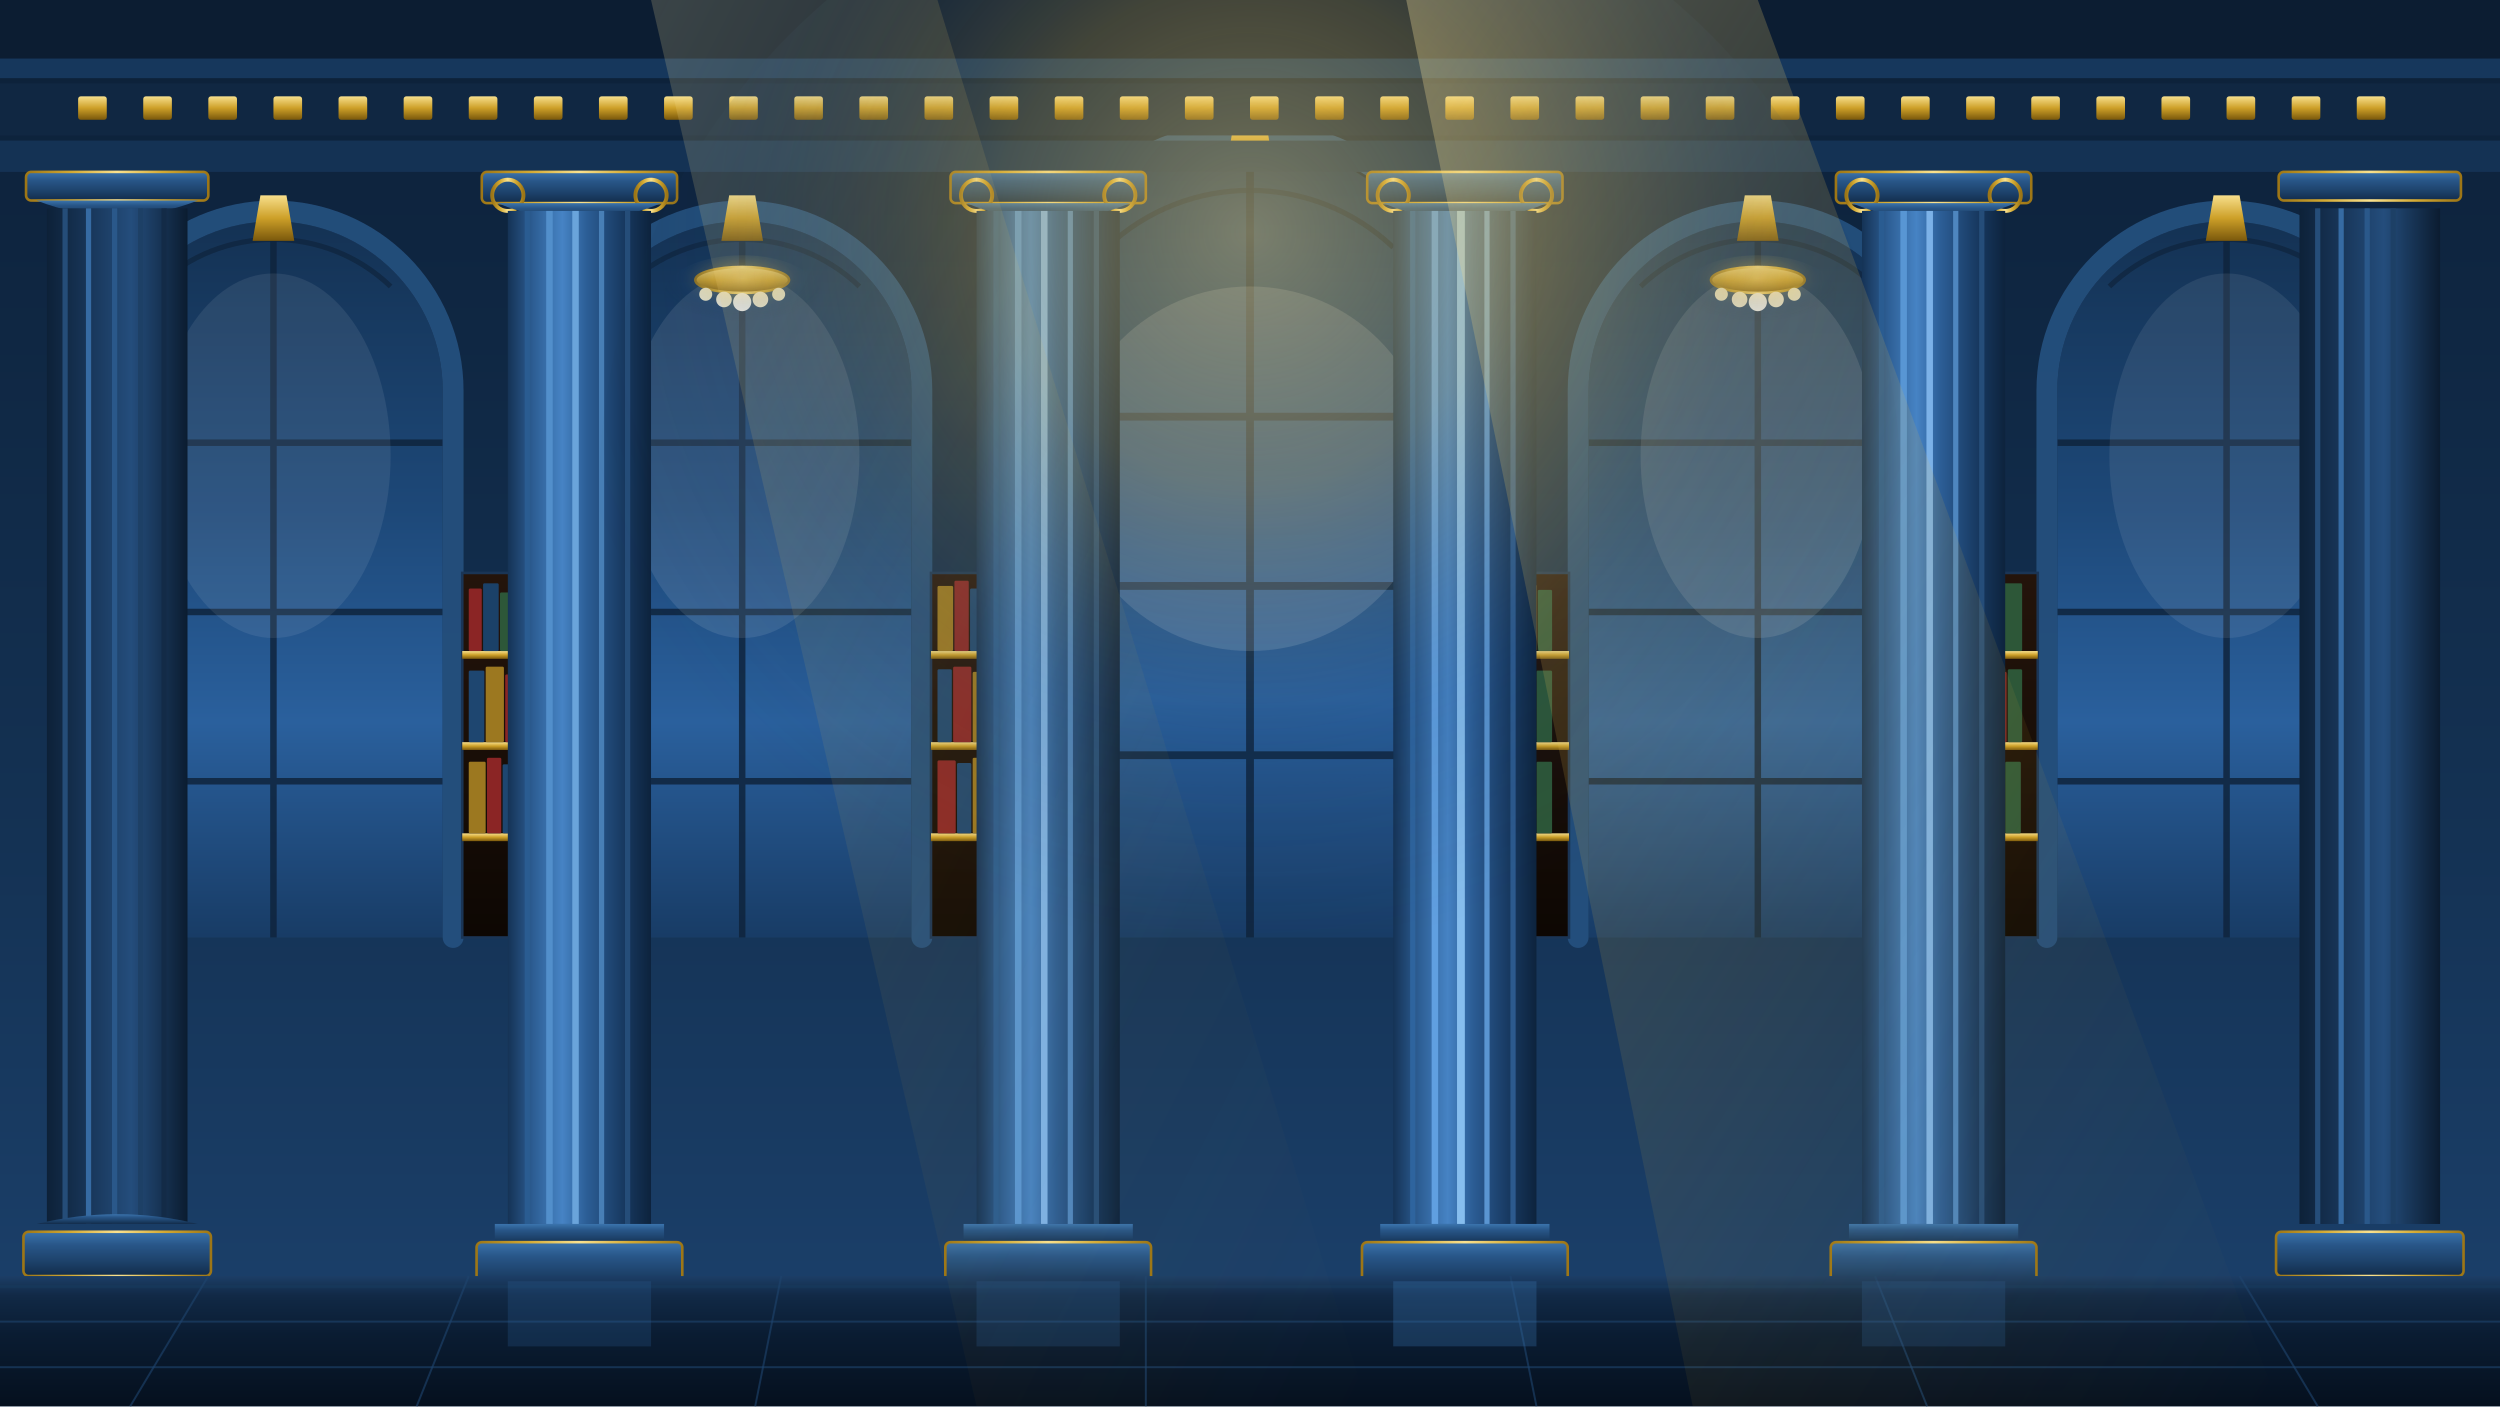
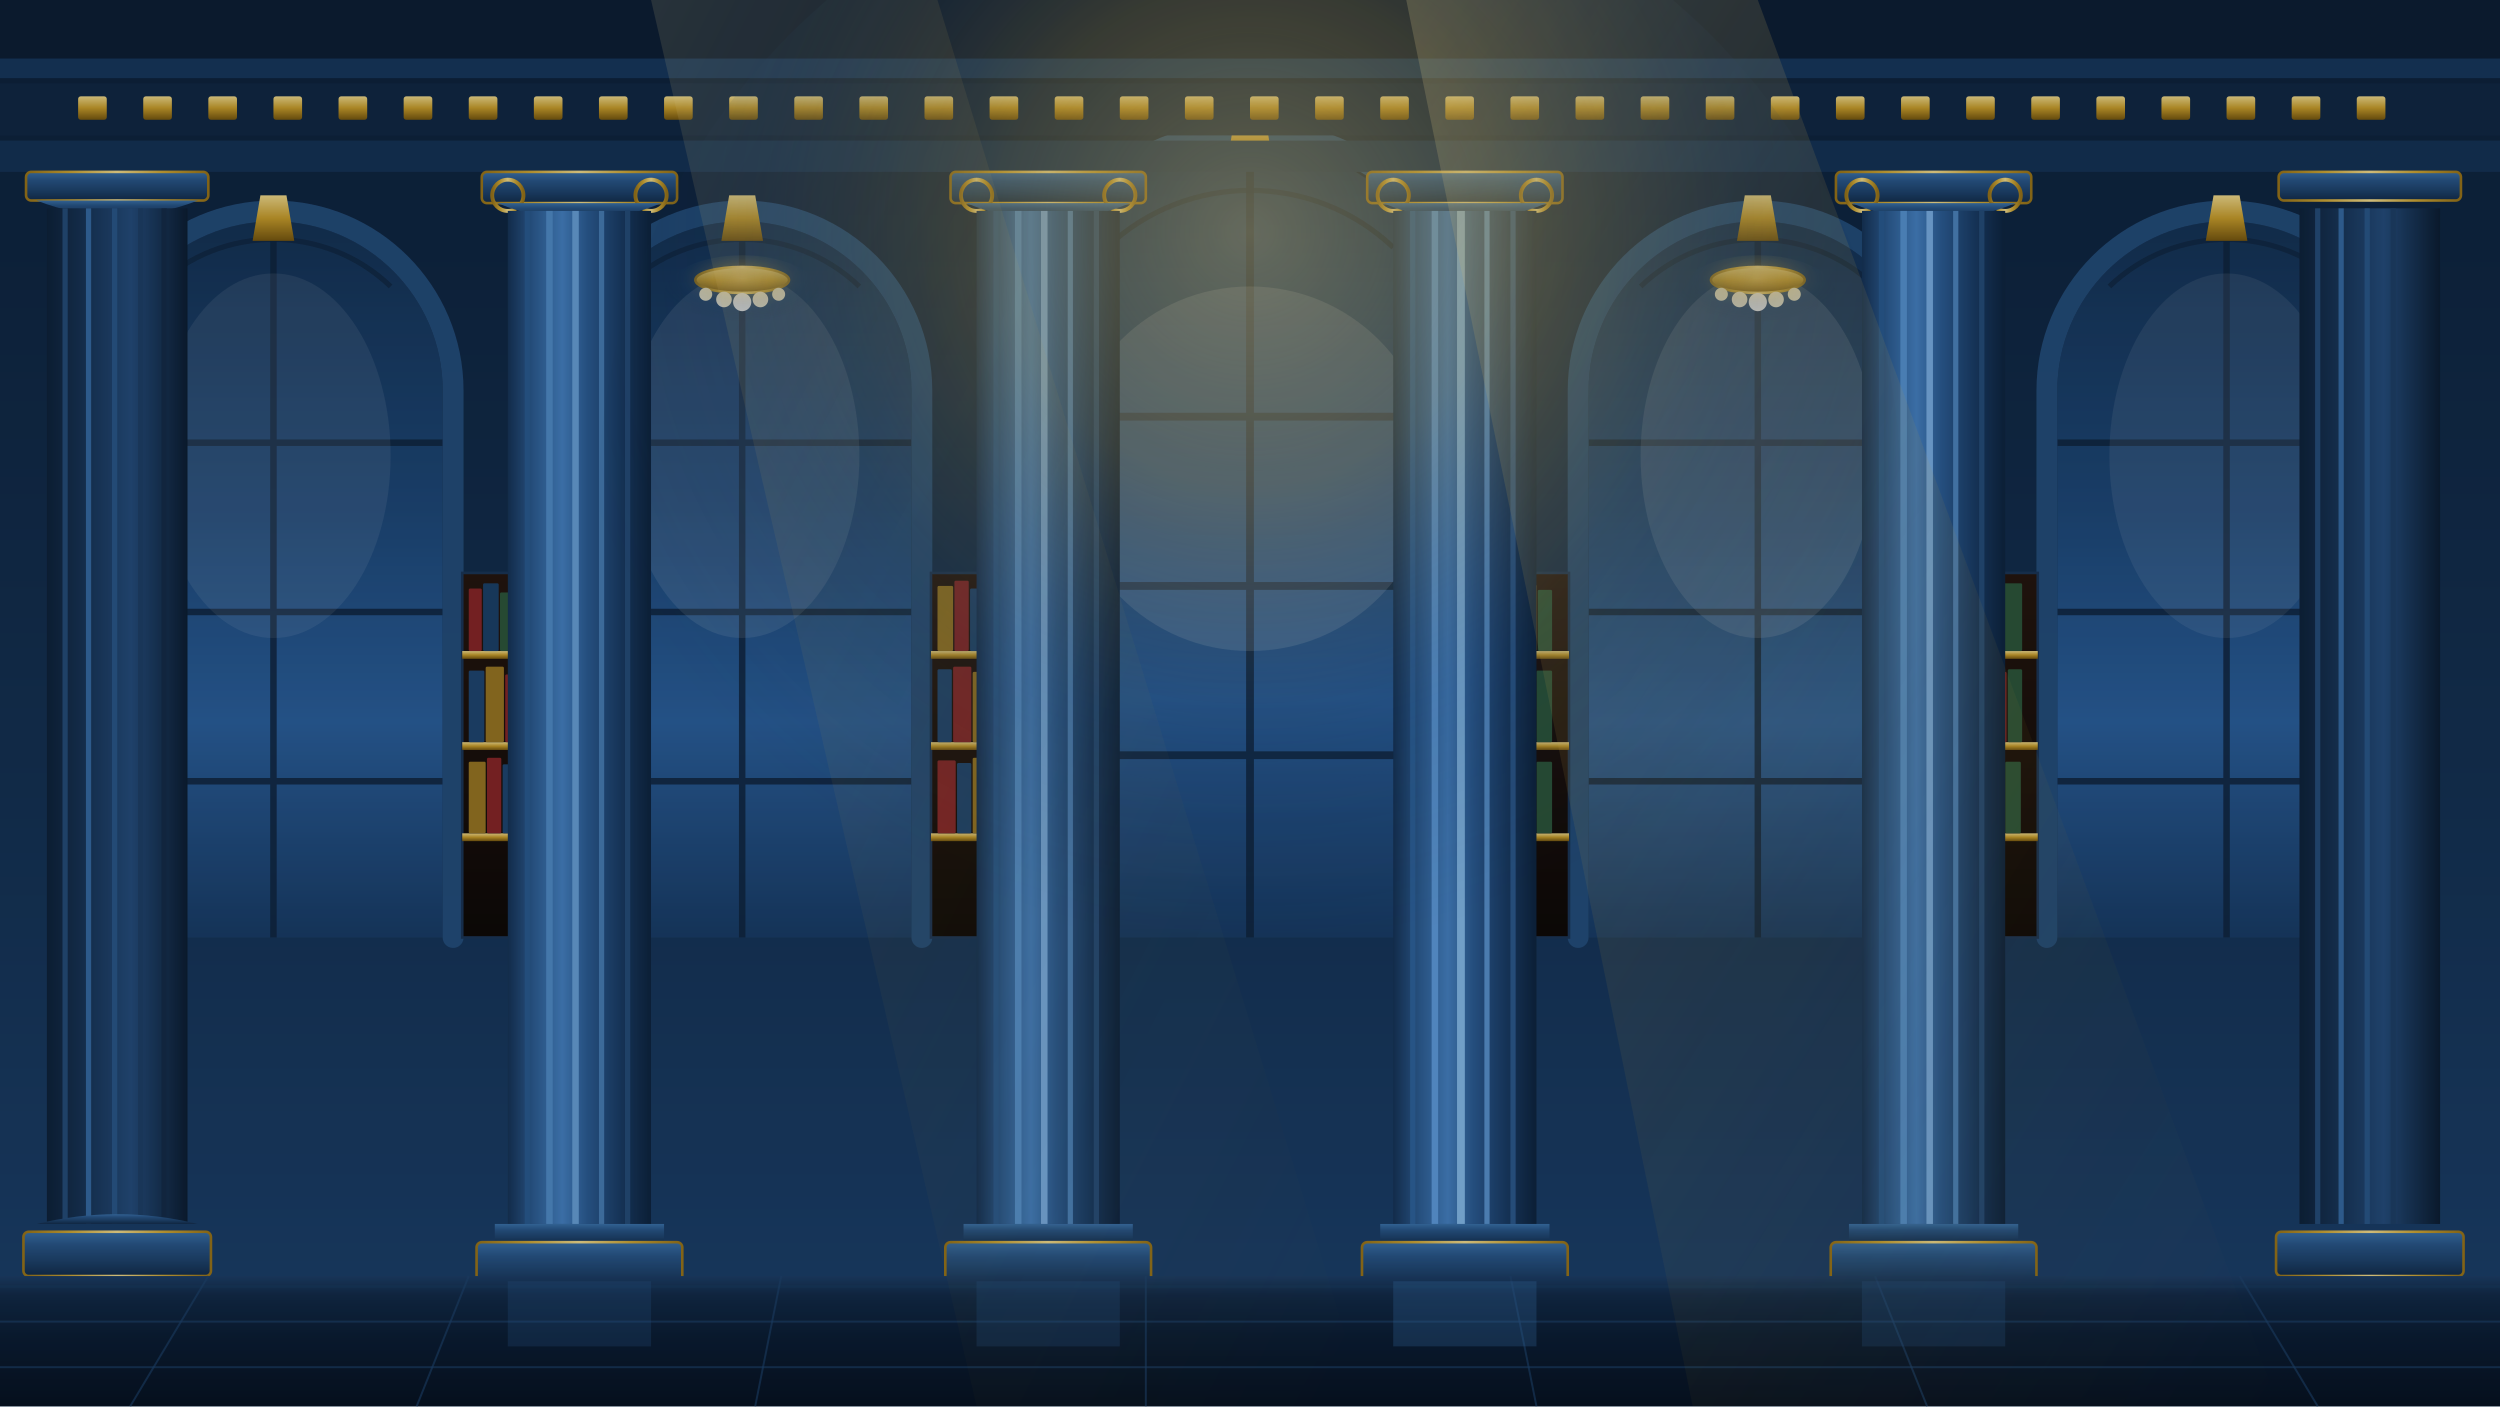
<svg xmlns="http://www.w3.org/2000/svg" viewBox="0 0 1920 1080" width="1920" height="1080">
  <defs>
    <linearGradient id="skyGrad" x1="0%" y1="0%" x2="0%" y2="100%">
      <stop offset="0%" stop-color="#143254" />
      <stop offset="40%" stop-color="#1d4878" />
      <stop offset="70%" stop-color="#2a609d" />
      <stop offset="100%" stop-color="#183c66" />
    </linearGradient>
    <radialGradient id="sunGlow" cx="50%" cy="30%" r="55%">
      <stop offset="0%" stop-color="#f5d77f" stop-opacity="0.45" />
      <stop offset="35%" stop-color="#e0b84c" stop-opacity="0.25" />
      <stop offset="70%" stop-color="#1c4472" stop-opacity="0.1" />
      <stop offset="100%" stop-color="#0a1c30" stop-opacity="0" />
    </radialGradient>
    <linearGradient id="ceilingGrad" x1="0%" y1="0%" x2="0%" y2="100%">
      <stop offset="0%" stop-color="#0c2038" />
      <stop offset="60%" stop-color="#143254" />
      <stop offset="100%" stop-color="#1c426e" />
    </linearGradient>
    <linearGradient id="colLit" x1="0%" y1="0%" x2="100%" y2="0%">
      <stop offset="0%" stop-color="#153356" />
      <stop offset="18%" stop-color="#2d5e94" />
      <stop offset="38%" stop-color="#4683c4" />
      <stop offset="55%" stop-color="#2c5e96" />
      <stop offset="80%" stop-color="#183a62" />
      <stop offset="100%" stop-color="#0d233d" />
    </linearGradient>
    <linearGradient id="colShadow" x1="0%" y1="0%" x2="100%" y2="0%">
      <stop offset="0%" stop-color="#0d2138" />
      <stop offset="30%" stop-color="#183659" />
      <stop offset="60%" stop-color="#244d7c" />
      <stop offset="100%" stop-color="#0b1c30" />
    </linearGradient>
    <linearGradient id="capitalGrad" x1="0%" y1="0%" x2="0%" y2="100%">
      <stop offset="0%" stop-color="#3b74ad" />
      <stop offset="30%" stop-color="#285688" />
      <stop offset="70%" stop-color="#1c4068" />
      <stop offset="100%" stop-color="#122c4a" />
    </linearGradient>
    <linearGradient id="goldBeam" x1="0%" y1="0%" x2="100%" y2="0%">
      <stop offset="0%" stop-color="#9d7616" />
      <stop offset="25%" stop-color="#d4aa33" />
      <stop offset="50%" stop-color="#fae28f" />
      <stop offset="75%" stop-color="#d4aa33" />
      <stop offset="100%" stop-color="#9d7616" />
    </linearGradient>
    <linearGradient id="goldMolding" x1="0%" y1="0%" x2="0%" y2="100%">
      <stop offset="0%" stop-color="#f7df8c" />
      <stop offset="50%" stop-color="#cda028" />
      <stop offset="100%" stop-color="#7a580c" />
    </linearGradient>
    <linearGradient id="floorGrad" x1="0%" y1="0%" x2="0%" y2="100%">
      <stop offset="0%" stop-color="#1c3e66" />
      <stop offset="15%" stop-color="#112946" />
      <stop offset="45%" stop-color="#0a1c32" />
      <stop offset="100%" stop-color="#05101e" />
    </linearGradient>
    <linearGradient id="rayLight" x1="0%" y1="0%" x2="100%" y2="100%">
      <stop offset="0%" stop-color="#fae6a0" stop-opacity="0.32" />
      <stop offset="30%" stop-color="#e8bf56" stop-opacity="0.18" />
      <stop offset="70%" stop-color="#c59b27" stop-opacity="0.06" />
      <stop offset="100%" stop-color="#c59b27" stop-opacity="0" />
    </linearGradient>
    <linearGradient id="woodGrad" x1="0%" y1="0%" x2="0%" y2="100%">
      <stop offset="0%" stop-color="#24140b" />
      <stop offset="50%" stop-color="#190e07" />
      <stop offset="100%" stop-color="#0d0703" />
    </linearGradient>
  </defs>
  <rect width="1920" height="1080" fill="url(#ceilingGrad)" />
  <g>
    <path d="M 80 720 V 300 A 130 130 0 0 1 340 300 V 720 Z" fill="url(#skyGrad)" />
    <path d="M 210 170 V 720 M 80 340 H 340 M 80 470 H 340 M 80 600 H 340" stroke="#0e233c" stroke-width="5" opacity="0.85" />
    <path d="M 120 220 A 130 130 0 0 1 300 220" fill="none" stroke="#0e233c" stroke-width="4" opacity="0.7" />
    <ellipse cx="210" cy="350" rx="90" ry="140" fill="#ffffff" opacity="0.08" />
  </g>
  <g>
    <path d="M 440 720 V 300 A 130 130 0 0 1 700 300 V 720 Z" fill="url(#skyGrad)" />
    <path d="M 570 170 V 720 M 440 340 H 700 M 440 470 H 700 M 440 600 H 700" stroke="#0e233c" stroke-width="5" opacity="0.85" />
    <path d="M 480 220 A 130 130 0 0 1 660 220" fill="none" stroke="#0e233c" stroke-width="4" opacity="0.7" />
    <ellipse cx="570" cy="350" rx="90" ry="140" fill="#ffffff" opacity="0.1" />
  </g>
  <g>
    <path d="M 800 720 V 270 A 160 160 0 0 1 1120 270 V 720 Z" fill="url(#skyGrad)" />
    <path d="M 960 110 V 720 M 800 320 H 1120 M 800 450 H 1120 M 800 580 H 1120" stroke="#0e233c" stroke-width="6" opacity="0.85" />
    <path d="M 850 190 A 160 160 0 0 1 1070 190" fill="none" stroke="#0e233c" stroke-width="4" opacity="0.7" />
    <circle cx="960" cy="360" r="140" fill="#ffffff" opacity="0.14" />
  </g>
  <g>
    <path d="M 1220 720 V 300 A 130 130 0 0 1 1480 300 V 720 Z" fill="url(#skyGrad)" />
    <path d="M 1350 170 V 720 M 1220 340 H 1480 M 1220 470 H 1480 M 1220 600 H 1480" stroke="#0e233c" stroke-width="5" opacity="0.85" />
    <path d="M 1260 220 A 130 130 0 0 1 1440 220" fill="none" stroke="#0e233c" stroke-width="4" opacity="0.7" />
    <ellipse cx="1350" cy="350" rx="90" ry="140" fill="#ffffff" opacity="0.12" />
  </g>
  <g>
    <path d="M 1580 720 V 300 A 130 130 0 0 1 1840 300 V 720 Z" fill="url(#skyGrad)" />
    <path d="M 1710 170 V 720 M 1580 340 H 1840 M 1580 470 H 1840 M 1580 600 H 1840" stroke="#0e233c" stroke-width="5" opacity="0.85" />
    <path d="M 1620 220 A 130 130 0 0 1 1800 220" fill="none" stroke="#0e233c" stroke-width="4" opacity="0.7" />
    <ellipse cx="1710" cy="350" rx="90" ry="140" fill="#ffffff" opacity="0.08" />
  </g>
  <g fill="none" stroke="#255180" stroke-width="16" stroke-linecap="round" opacity="0.9">
    <path d="M 72 720 V 300 A 138 138 0 0 1 348 300 V 720" />
    <path d="M 432 720 V 300 A 138 138 0 0 1 708 300 V 720" />
    <path d="M 790 720 V 270 A 170 170 0 0 1 1130 270 V 720" />
    <path d="M 1212 720 V 300 A 138 138 0 0 1 1488 300 V 720" />
    <path d="M 1572 720 V 300 A 138 138 0 0 1 1848 300 V 720" />
  </g>
  <polygon points="200,150 220,150 226,185 194,185" fill="url(#goldMolding)" />
  <polygon points="560,150 580,150 586,185 554,185" fill="url(#goldMolding)" />
  <polygon points="948,90 972,90 978,130 942,130" fill="url(#goldMolding)" />
  <polygon points="1340,150 1360,150 1366,185 1334,185" fill="url(#goldMolding)" />
  <polygon points="1700,150 1720,150 1726,185 1694,185" fill="url(#goldMolding)" />
  <g>
    <rect x="355" y="440" width="70" height="280" fill="url(#woodGrad)" stroke="#1a3556" stroke-width="2" />
    <rect x="355" y="500" width="70" height="6" fill="url(#goldMolding)" />
    <rect x="355" y="570" width="70" height="6" fill="url(#goldMolding)" />
    <rect x="355" y="640" width="70" height="6" fill="url(#goldMolding)" />
    <rect x="360" y="452" width="10" height="48" fill="#8b2525" rx="1" />
    <rect x="371" y="448" width="12" height="52" fill="#1b4168" rx="1" />
    <rect x="384" y="455" width="9" height="45" fill="#2d5738" rx="1" />
    <rect x="394" y="450" width="13" height="50" fill="#9c7820" rx="1" />
    <rect x="408" y="453" width="12" height="47" fill="#6b1d1d" rx="1" />
    <rect x="360" y="515" width="12" height="55" fill="#1e4670" rx="1" />
    <rect x="373" y="512" width="14" height="58" fill="#9c7820" rx="1" />
    <rect x="388" y="518" width="10" height="52" fill="#8b2525" rx="1" />
    <rect x="399" y="514" width="12" height="56" fill="#2d5738" rx="1" />
    <rect x="412" y="517" width="9" height="53" fill="#1b4168" rx="1" />
    <rect x="360" y="585" width="13" height="55" fill="#9c7820" rx="1" />
    <rect x="374" y="582" width="11" height="58" fill="#8b2525" rx="1" />
    <rect x="386" y="587" width="14" height="53" fill="#1e4670" rx="1" />
    <rect x="401" y="584" width="10" height="56" fill="#2d5738" rx="1" />
    <rect x="412" y="586" width="10" height="54" fill="#8b2525" rx="1" />
  </g>
  <g>
    <rect x="715" y="440" width="70" height="280" fill="url(#woodGrad)" stroke="#1a3556" stroke-width="2" />
    <rect x="715" y="500" width="70" height="6" fill="url(#goldMolding)" />
    <rect x="715" y="570" width="70" height="6" fill="url(#goldMolding)" />
    <rect x="715" y="640" width="70" height="6" fill="url(#goldMolding)" />
    <rect x="720" y="450" width="12" height="50" fill="#9c7820" rx="1" />
    <rect x="733" y="446" width="11" height="54" fill="#8b2525" rx="1" />
    <rect x="745" y="452" width="13" height="48" fill="#1e4670" rx="1" />
    <rect x="759" y="449" width="11" height="51" fill="#2d5738" rx="1" />
    <rect x="771" y="453" width="11" height="47" fill="#6b1d1d" rx="1" />
    <rect x="720" y="514" width="11" height="56" fill="#1e4670" rx="1" />
    <rect x="732" y="512" width="14" height="58" fill="#8b2525" rx="1" />
    <rect x="747" y="516" width="12" height="54" fill="#9c7820" rx="1" />
    <rect x="760" y="513" width="13" height="57" fill="#2d5738" rx="1" />
    <rect x="720" y="584" width="14" height="56" fill="#8b2525" rx="1" />
    <rect x="735" y="586" width="11" height="54" fill="#1e4670" rx="1" />
    <rect x="747" y="582" width="12" height="58" fill="#9c7820" rx="1" />
    <rect x="760" y="585" width="13" height="55" fill="#2d5738" rx="1" />
  </g>
  <g>
    <rect x="1135" y="440" width="70" height="280" fill="url(#woodGrad)" stroke="#1a3556" stroke-width="2" />
    <rect x="1135" y="500" width="70" height="6" fill="url(#goldMolding)" />
    <rect x="1135" y="570" width="70" height="6" fill="url(#goldMolding)" />
    <rect x="1135" y="640" width="70" height="6" fill="url(#goldMolding)" />
    <rect x="1140" y="448" width="13" height="52" fill="#1e4670" rx="1" />
    <rect x="1154" y="452" width="11" height="48" fill="#8b2525" rx="1" />
    <rect x="1166" y="449" width="14" height="51" fill="#9c7820" rx="1" />
    <rect x="1181" y="453" width="11" height="47" fill="#2d5738" rx="1" />
    <rect x="1140" y="513" width="12" height="57" fill="#9c7820" rx="1" />
    <rect x="1153" y="516" width="11" height="54" fill="#8b2525" rx="1" />
    <rect x="1165" y="512" width="14" height="58" fill="#1e4670" rx="1" />
    <rect x="1180" y="515" width="12" height="55" fill="#2d5738" rx="1" />
    <rect x="1140" y="583" width="11" height="57" fill="#8b2525" rx="1" />
    <rect x="1152" y="586" width="14" height="54" fill="#9c7820" rx="1" />
    <rect x="1167" y="582" width="12" height="58" fill="#1e4670" rx="1" />
    <rect x="1180" y="585" width="12" height="55" fill="#2d5738" rx="1" />
  </g>
  <g>
    <rect x="1495" y="440" width="70" height="280" fill="url(#woodGrad)" stroke="#1a3556" stroke-width="2" />
    <rect x="1495" y="500" width="70" height="6" fill="url(#goldMolding)" />
    <rect x="1495" y="570" width="70" height="6" fill="url(#goldMolding)" />
    <rect x="1495" y="640" width="70" height="6" fill="url(#goldMolding)" />
    <rect x="1500" y="450" width="12" height="50" fill="#9c7820" rx="1" />
    <rect x="1513" y="447" width="13" height="53" fill="#8b2525" rx="1" />
    <rect x="1527" y="451" width="11" height="49" fill="#1e4670" rx="1" />
    <rect x="1539" y="448" width="14" height="52" fill="#2d5738" rx="1" />
    <rect x="1500" y="515" width="13" height="55" fill="#1e4670" rx="1" />
    <rect x="1514" y="512" width="12" height="58" fill="#9c7820" rx="1" />
    <rect x="1527" y="516" width="14" height="54" fill="#8b2525" rx="1" />
    <rect x="1542" y="514" width="11" height="56" fill="#2d5738" rx="1" />
    <rect x="1500" y="584" width="12" height="56" fill="#8b2525" rx="1" />
    <rect x="1513" y="586" width="11" height="54" fill="#1e4670" rx="1" />
    <rect x="1525" y="582" width="14" height="58" fill="#9c7820" rx="1" />
    <rect x="1540" y="585" width="12" height="55" fill="#2d5738" rx="1" />
  </g>
  <rect x="0" y="0" width="1920" height="45" fill="#0c1d32" />
  <rect x="0" y="45" width="1920" height="15" fill="#16375c" />
  <line x1="0" y1="60" x2="1920" y2="60" stroke="url(#goldBeam)" stroke-width="4" />
  <rect x="0" y="64" width="1920" height="40" fill="#102742" />
  <g fill="url(#goldMolding)">
    <rect x="60" y="74" width="22" height="18" rx="2" />
    <rect x="110" y="74" width="22" height="18" rx="2" />
    <rect x="160" y="74" width="22" height="18" rx="2" />
    <rect x="210" y="74" width="22" height="18" rx="2" />
    <rect x="260" y="74" width="22" height="18" rx="2" />
    <rect x="310" y="74" width="22" height="18" rx="2" />
    <rect x="360" y="74" width="22" height="18" rx="2" />
    <rect x="410" y="74" width="22" height="18" rx="2" />
    <rect x="460" y="74" width="22" height="18" rx="2" />
    <rect x="510" y="74" width="22" height="18" rx="2" />
    <rect x="560" y="74" width="22" height="18" rx="2" />
    <rect x="610" y="74" width="22" height="18" rx="2" />
    <rect x="660" y="74" width="22" height="18" rx="2" />
    <rect x="710" y="74" width="22" height="18" rx="2" />
    <rect x="760" y="74" width="22" height="18" rx="2" />
    <rect x="810" y="74" width="22" height="18" rx="2" />
    <rect x="860" y="74" width="22" height="18" rx="2" />
    <rect x="910" y="74" width="22" height="18" rx="2" />
    <rect x="960" y="74" width="22" height="18" rx="2" />
    <rect x="1010" y="74" width="22" height="18" rx="2" />
    <rect x="1060" y="74" width="22" height="18" rx="2" />
    <rect x="1110" y="74" width="22" height="18" rx="2" />
    <rect x="1160" y="74" width="22" height="18" rx="2" />
    <rect x="1210" y="74" width="22" height="18" rx="2" />
    <rect x="1260" y="74" width="22" height="18" rx="2" />
    <rect x="1310" y="74" width="22" height="18" rx="2" />
    <rect x="1360" y="74" width="22" height="18" rx="2" />
    <rect x="1410" y="74" width="22" height="18" rx="2" />
    <rect x="1460" y="74" width="22" height="18" rx="2" />
    <rect x="1510" y="74" width="22" height="18" rx="2" />
    <rect x="1560" y="74" width="22" height="18" rx="2" />
    <rect x="1610" y="74" width="22" height="18" rx="2" />
    <rect x="1660" y="74" width="22" height="18" rx="2" />
    <rect x="1710" y="74" width="22" height="18" rx="2" />
    <rect x="1760" y="74" width="22" height="18" rx="2" />
    <rect x="1810" y="74" width="22" height="18" rx="2" />
  </g>
  <line x1="0" y1="106" x2="1920" y2="106" stroke="url(#goldBeam)" stroke-width="3" />
  <rect x="0" y="108" width="1920" height="24" fill="#143254" />
  <g id="column-1">
    <rect x="20" y="132" width="140" height="22" rx="4" fill="url(#capitalGrad)" stroke="url(#goldBeam)" stroke-width="2" />
    <path d="M 28 154 Q 90 178 152 154" fill="url(#capitalGrad)" />
    <rect x="36" y="160" width="108" height="780" fill="url(#colShadow)" />
    <line x1="50" y1="160" x2="50" y2="940" stroke="#254d79" stroke-width="4" />
    <line x1="68" y1="160" x2="68" y2="940" stroke="#366ba3" stroke-width="4" />
    <line x1="88" y1="160" x2="88" y2="940" stroke="#2a588a" stroke-width="4" />
    <line x1="108" y1="160" x2="108" y2="940" stroke="#1d4066" stroke-width="4" />
    <line x1="126" y1="160" x2="126" y2="940" stroke="#132b47" stroke-width="4" />
    <path d="M 28 940 Q 90 925 152 940" fill="url(#capitalGrad)" />
    <rect x="18" y="946" width="144" height="34" rx="4" fill="url(#capitalGrad)" stroke="url(#goldBeam)" stroke-width="2" />
  </g>
  <g id="column-2">
    <rect x="370" y="132" width="150" height="24" rx="4" fill="url(#capitalGrad)" stroke="url(#goldBeam)" stroke-width="2" />
    <circle cx="390" cy="150" r="12" fill="none" stroke="url(#goldBeam)" stroke-width="3" />
    <circle cx="500" cy="150" r="12" fill="none" stroke="url(#goldBeam)" stroke-width="3" />
    <path d="M 382 156 Q 445 182 508 156" fill="url(#capitalGrad)" />
    <rect x="390" y="162" width="110" height="778" fill="url(#colLit)" />
    <line x1="405" y1="162" x2="405" y2="940" stroke="#2a5c91" stroke-width="4" />
    <line x1="422" y1="162" x2="422" y2="940" stroke="#528fcb" stroke-width="5" />
    <line x1="442" y1="162" x2="442" y2="940" stroke="#6aa4db" stroke-width="5" />
    <line x1="462" y1="162" x2="462" y2="940" stroke="#487fb6" stroke-width="4" />
    <line x1="482" y1="162" x2="482" y2="940" stroke="#254d79" stroke-width="4" />
    <rect x="380" y="940" width="130" height="16" fill="url(#capitalGrad)" />
    <rect x="366" y="954" width="158" height="36" rx="4" fill="url(#capitalGrad)" stroke="url(#goldBeam)" stroke-width="2" />
  </g>
  <g id="column-3">
    <rect x="730" y="132" width="150" height="24" rx="4" fill="url(#capitalGrad)" stroke="url(#goldBeam)" stroke-width="2" />
    <circle cx="750" cy="150" r="12" fill="none" stroke="url(#goldBeam)" stroke-width="3" />
    <circle cx="860" cy="150" r="12" fill="none" stroke="url(#goldBeam)" stroke-width="3" />
    <path d="M 742 156 Q 805 182 868 156" fill="url(#capitalGrad)" />
    <rect x="750" y="162" width="110" height="778" fill="url(#colLit)" />
    <line x1="765" y1="162" x2="765" y2="940" stroke="#2a5c91" stroke-width="4" />
    <line x1="782" y1="162" x2="782" y2="940" stroke="#5896d4" stroke-width="5" />
    <line x1="802" y1="162" x2="802" y2="940" stroke="#7cb2e8" stroke-width="5" />
    <line x1="822" y1="162" x2="822" y2="940" stroke="#4e86bf" stroke-width="4" />
    <line x1="842" y1="162" x2="842" y2="940" stroke="#254d79" stroke-width="4" />
    <rect x="740" y="940" width="130" height="16" fill="url(#capitalGrad)" />
    <rect x="726" y="954" width="158" height="36" rx="4" fill="url(#capitalGrad)" stroke="url(#goldBeam)" stroke-width="2" />
  </g>
  <g id="column-4">
    <rect x="1050" y="132" width="150" height="24" rx="4" fill="url(#capitalGrad)" stroke="url(#goldBeam)" stroke-width="2" />
    <circle cx="1070" cy="150" r="12" fill="none" stroke="url(#goldBeam)" stroke-width="3" />
    <circle cx="1180" cy="150" r="12" fill="none" stroke="url(#goldBeam)" stroke-width="3" />
    <path d="M 1062 156 Q 1125 182 1188 156" fill="url(#capitalGrad)" />
    <rect x="1070" y="162" width="110" height="778" fill="url(#colLit)" />
    <line x1="1085" y1="162" x2="1085" y2="940" stroke="#2e649e" stroke-width="4" />
    <line x1="1102" y1="162" x2="1102" y2="940" stroke="#609fe0" stroke-width="5" />
    <line x1="1122" y1="162" x2="1122" y2="940" stroke="#87beee" stroke-width="6" />
    <line x1="1142" y1="162" x2="1142" y2="940" stroke="#5a95d1" stroke-width="4" />
    <line x1="1162" y1="162" x2="1162" y2="940" stroke="#2c5a8e" stroke-width="4" />
    <rect x="1060" y="940" width="130" height="16" fill="url(#capitalGrad)" />
    <rect x="1046" y="954" width="158" height="36" rx="4" fill="url(#capitalGrad)" stroke="url(#goldBeam)" stroke-width="2" />
  </g>
  <g id="column-5">
    <rect x="1410" y="132" width="150" height="24" rx="4" fill="url(#capitalGrad)" stroke="url(#goldBeam)" stroke-width="2" />
    <circle cx="1430" cy="150" r="12" fill="none" stroke="url(#goldBeam)" stroke-width="3" />
    <circle cx="1540" cy="150" r="12" fill="none" stroke="url(#goldBeam)" stroke-width="3" />
    <path d="M 1422 156 Q 1485 182 1548 156" fill="url(#capitalGrad)" />
    <rect x="1430" y="162" width="110" height="778" fill="url(#colLit)" />
    <line x1="1445" y1="162" x2="1445" y2="940" stroke="#2a5c91" stroke-width="4" />
    <line x1="1462" y1="162" x2="1462" y2="940" stroke="#5896d4" stroke-width="5" />
    <line x1="1482" y1="162" x2="1482" y2="940" stroke="#7cb2e8" stroke-width="5" />
    <line x1="1502" y1="162" x2="1502" y2="940" stroke="#4e86bf" stroke-width="4" />
    <line x1="1522" y1="162" x2="1522" y2="940" stroke="#254d79" stroke-width="4" />
    <rect x="1420" y="940" width="130" height="16" fill="url(#capitalGrad)" />
    <rect x="1406" y="954" width="158" height="36" rx="4" fill="url(#capitalGrad)" stroke="url(#goldBeam)" stroke-width="2" />
  </g>
  <g id="column-6">
    <rect x="1750" y="132" width="140" height="22" rx="4" fill="url(#capitalGrad)" stroke="url(#goldBeam)" stroke-width="2" />
    <rect x="1766" y="160" width="108" height="780" fill="url(#colShadow)" />
    <line x1="1780" y1="160" x2="1780" y2="940" stroke="#254d79" stroke-width="4" />
    <line x1="1798" y1="160" x2="1798" y2="940" stroke="#366ba3" stroke-width="4" />
    <line x1="1818" y1="160" x2="1818" y2="940" stroke="#2a588a" stroke-width="4" />
    <line x1="1838" y1="160" x2="1838" y2="940" stroke="#1d4066" stroke-width="4" />
    <rect x="1748" y="946" width="144" height="34" rx="4" fill="url(#capitalGrad)" stroke="url(#goldBeam)" stroke-width="2" />
  </g>
  <g id="chandelier-left">
    <line x1="570" y1="108" x2="570" y2="210" stroke="url(#goldBeam)" stroke-width="3" />
    <ellipse cx="570" cy="215" rx="36" ry="10" fill="url(#goldMolding)" stroke="url(#goldBeam)" stroke-width="2" />
    <circle cx="542" cy="226" r="5" fill="#fff5d0" />
    <circle cx="556" cy="230" r="6" fill="#fff7dd" />
    <circle cx="570" cy="232" r="7" fill="#ffffff" />
    <circle cx="584" cy="230" r="6" fill="#fff7dd" />
    <circle cx="598" cy="226" r="5" fill="#fff5d0" />
    <ellipse cx="570" cy="226" rx="60" ry="30" fill="url(#sunGlow)" />
  </g>
  <g id="chandelier-right">
    <line x1="1350" y1="108" x2="1350" y2="210" stroke="url(#goldBeam)" stroke-width="3" />
    <ellipse cx="1350" cy="215" rx="36" ry="10" fill="url(#goldMolding)" stroke="url(#goldBeam)" stroke-width="2" />
    <circle cx="1322" cy="226" r="5" fill="#fff5d0" />
    <circle cx="1336" cy="230" r="6" fill="#fff7dd" />
    <circle cx="1350" cy="232" r="7" fill="#ffffff" />
    <circle cx="1364" cy="230" r="6" fill="#fff7dd" />
    <circle cx="1378" cy="226" r="5" fill="#fff5d0" />
    <ellipse cx="1350" cy="226" rx="60" ry="30" fill="url(#sunGlow)" />
  </g>
  <g id="marble-floor">
    <rect x="0" y="980" width="1920" height="100" fill="url(#floorGrad)" />
    <line x1="0" y1="980" x2="1920" y2="980" stroke="url(#goldBeam)" stroke-width="4" />
    <line x1="0" y1="988" x2="1920" y2="988" stroke="#16375a" stroke-width="2" />
    <path d="M 0 1015 H 1920 M 0 1050 H 1920" stroke="#1e446e" stroke-width="1.5" opacity="0.6" />
    <path d="M 160 980 L 100 1080 M 360 980 L 320 1080 M 600 980 L 580 1080 M 880 980 L 880 1080 M 1160 980 L 1180 1080 M 1440 980 L 1480 1080 M 1720 980 L 1780 1080" stroke="#1e446e" stroke-width="1.5" opacity="0.6" />
    <rect x="390" y="984" width="110" height="50" fill="#2d6096" opacity="0.25" />
    <rect x="750" y="984" width="110" height="50" fill="#2d6096" opacity="0.25" />
    <rect x="1070" y="984" width="110" height="50" fill="#3874b2" opacity="0.3" />
    <rect x="1430" y="984" width="110" height="50" fill="#2d6096" opacity="0.25" />
  </g>
  <circle cx="960" cy="380" r="500" fill="url(#sunGlow)" />
-   <polygon points="1080,0 1350,0 1750,1080 1300,1080" fill="url(#rayLight)" />
-   <polygon points="500,0 720,0 1050,1080 750,1080" fill="url(#rayLight)" opacity="0.6" />
+   <polygon points="1080,0 1350,0 1750,1080 1300,1080" fill="url(#rayLight)" opacity="0.75" />
+   <polygon points="500,0 720,0 1050,1080 750,1080" fill="url(#rayLight)" opacity="0.45" />
+   <rect x="0" y="0" width="1920" height="1080" fill="#040d18" opacity="0.18" />
</svg>
